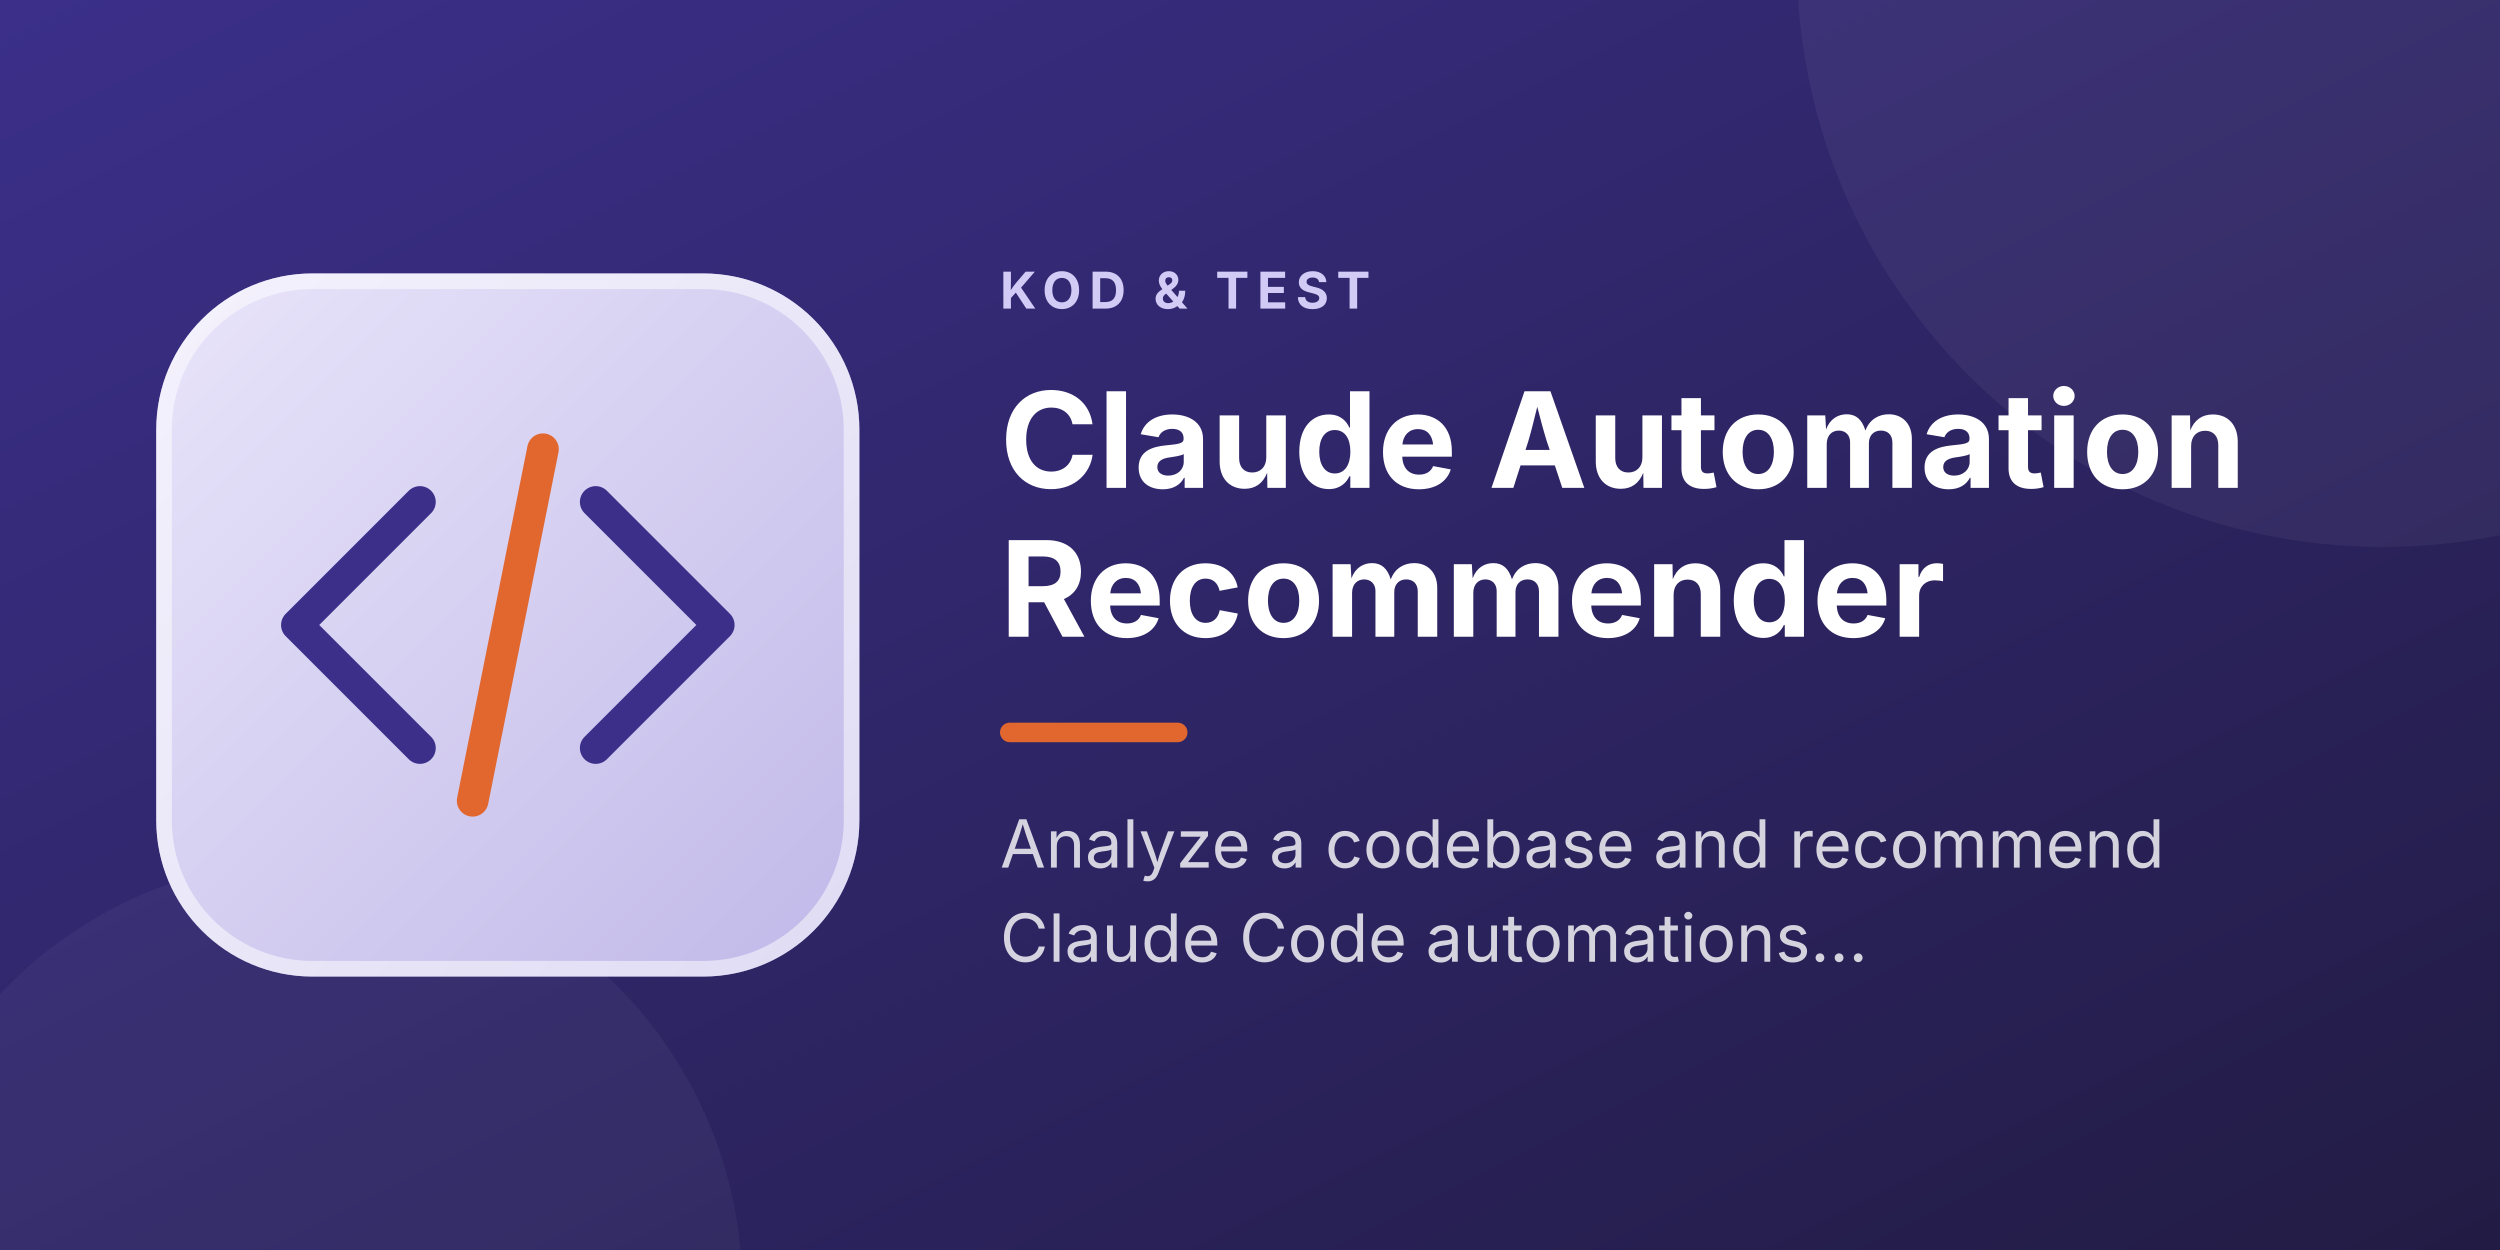
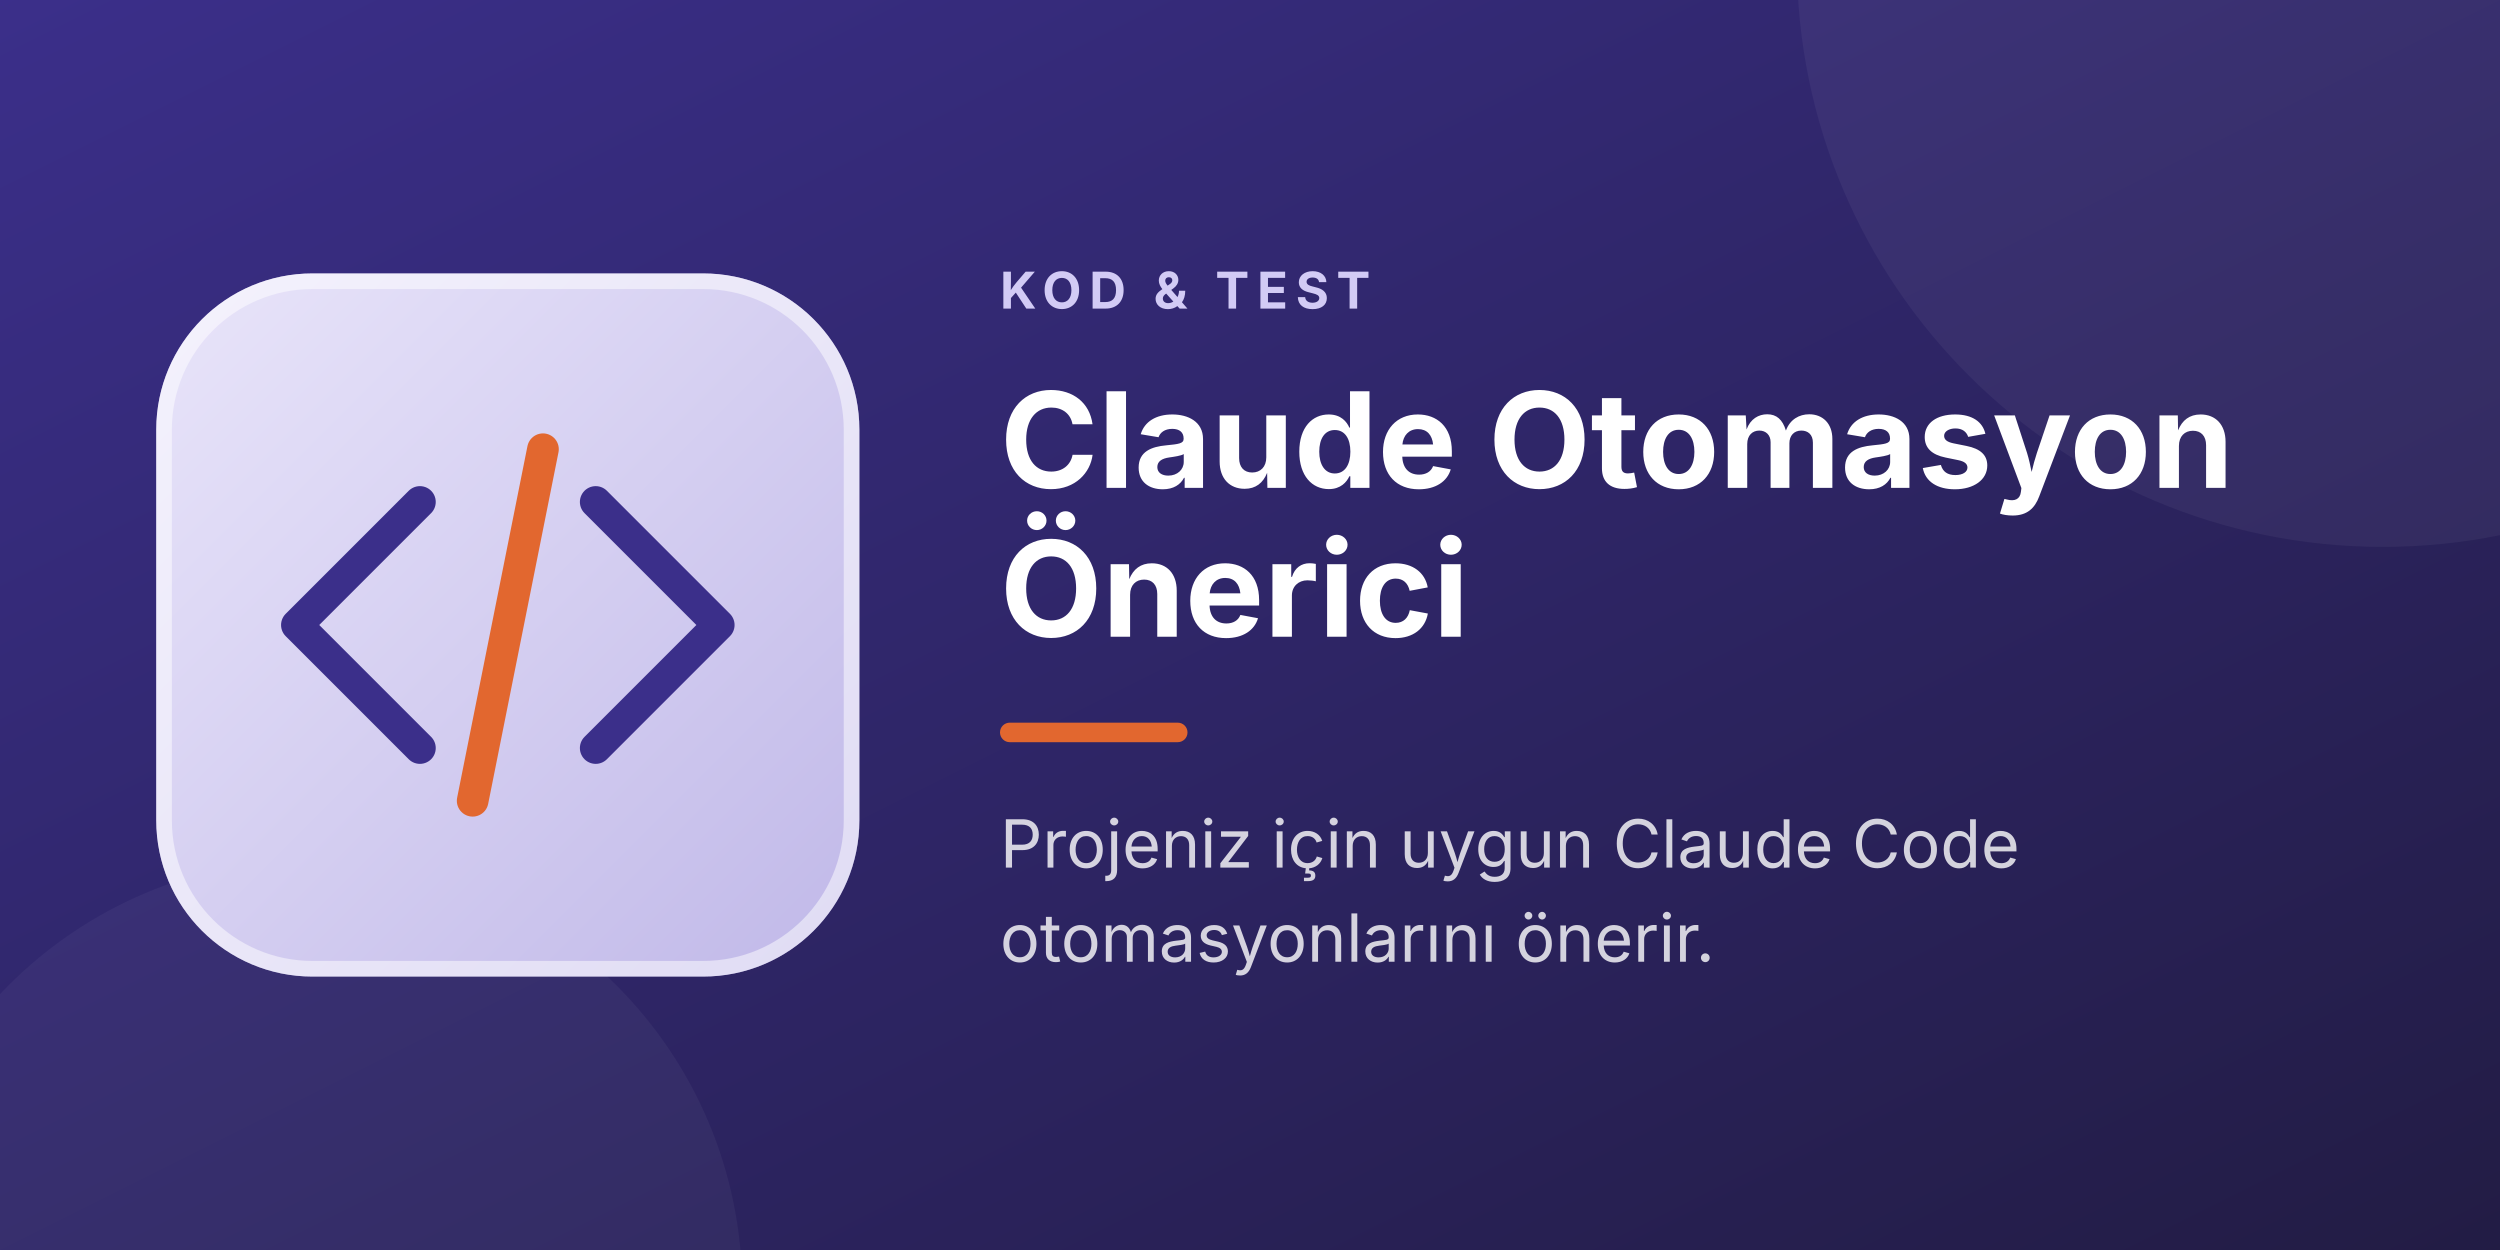
- <svg xmlns="http://www.w3.org/2000/svg" viewBox="0 0 640 320" width="640" height="320" role="img" aria-label="Claude Automation Recommender">
+ <svg xmlns="http://www.w3.org/2000/svg" viewBox="0 0 640 320" width="640" height="320" role="img" aria-label="Claude Otomasyon Önerici">
  <defs>
    <linearGradient id="kp-claude-automation-recommender" x1="0" y1="0" x2="1" y2="1">
      <stop offset="0" stop-color="#3b2f8a" />
      <stop offset="1" stop-color="#221c44" />
    </linearGradient>
    <linearGradient id="kt-claude-automation-recommender" x1="0" y1="0" x2="1" y2="1">
      <stop offset="0" stop-color="#e9e5fa" />
      <stop offset="1" stop-color="#c0b8e8" />
    </linearGradient>
  </defs>
  <rect width="640" height="320" fill="url(#kp-claude-automation-recommender)" />
  <circle cx="610" cy="-10" r="150" fill="#ffffff" fill-opacity=".05" />
  <circle cx="80" cy="330" r="110" fill="#ffffff" fill-opacity=".04" />
  <rect x="40" y="70" width="180" height="180" rx="40" fill="url(#kt-claude-automation-recommender)" />
  <rect x="42" y="72" width="176" height="176" rx="38" fill="none" stroke="#ffffff" stroke-opacity=".5" stroke-width="4" />
  <g transform="translate(58 88) scale(2.25)" fill="none" stroke-width="3.6" stroke-linecap="round" stroke-linejoin="round">
    <g stroke="#3b2f8a">
      <path d="M22 18 8 32l14 14M42 18l14 14-14 14" />
    </g>
    <g stroke="#e2672f">
      <path d="M36 12 28 52" />
    </g>
  </g>
  <g font-family="Space Grotesk, Inter, Segoe UI, sans-serif">
    <text x="256" y="79" font-size="13" font-weight="700" letter-spacing="2" fill="#d2cbf5">KOD &amp; TEST</text>
    <text x="256" y="95" font-size="34" font-weight="700" fill="#ffffff">
-       <tspan x="256" dy="29.9">Claude Automation</tspan>
-       <tspan x="256" dy="38.1">Recommender</tspan>
+       <tspan x="256" dy="29.9">Claude Otomasyon</tspan>
+       <tspan x="256" dy="38.1">Önerici</tspan>
    </text>
    <rect x="256" y="185" width="48" height="5" rx="2.5" fill="#e2672f" />
    <text x="256" y="206" font-size="17" fill="#ffffff" fill-opacity=".8">
-       <tspan x="256" dy="16.1">Analyze a codebase and recommend</tspan>
-       <tspan x="256" dy="24.1">Claude Code automations…</tspan>
+       <tspan x="256" dy="16.1">Projeniz için uygun Claude Code</tspan>
+       <tspan x="256" dy="24.1">otomasyonlarını önerir.</tspan>
    </text>
  </g>
</svg>
